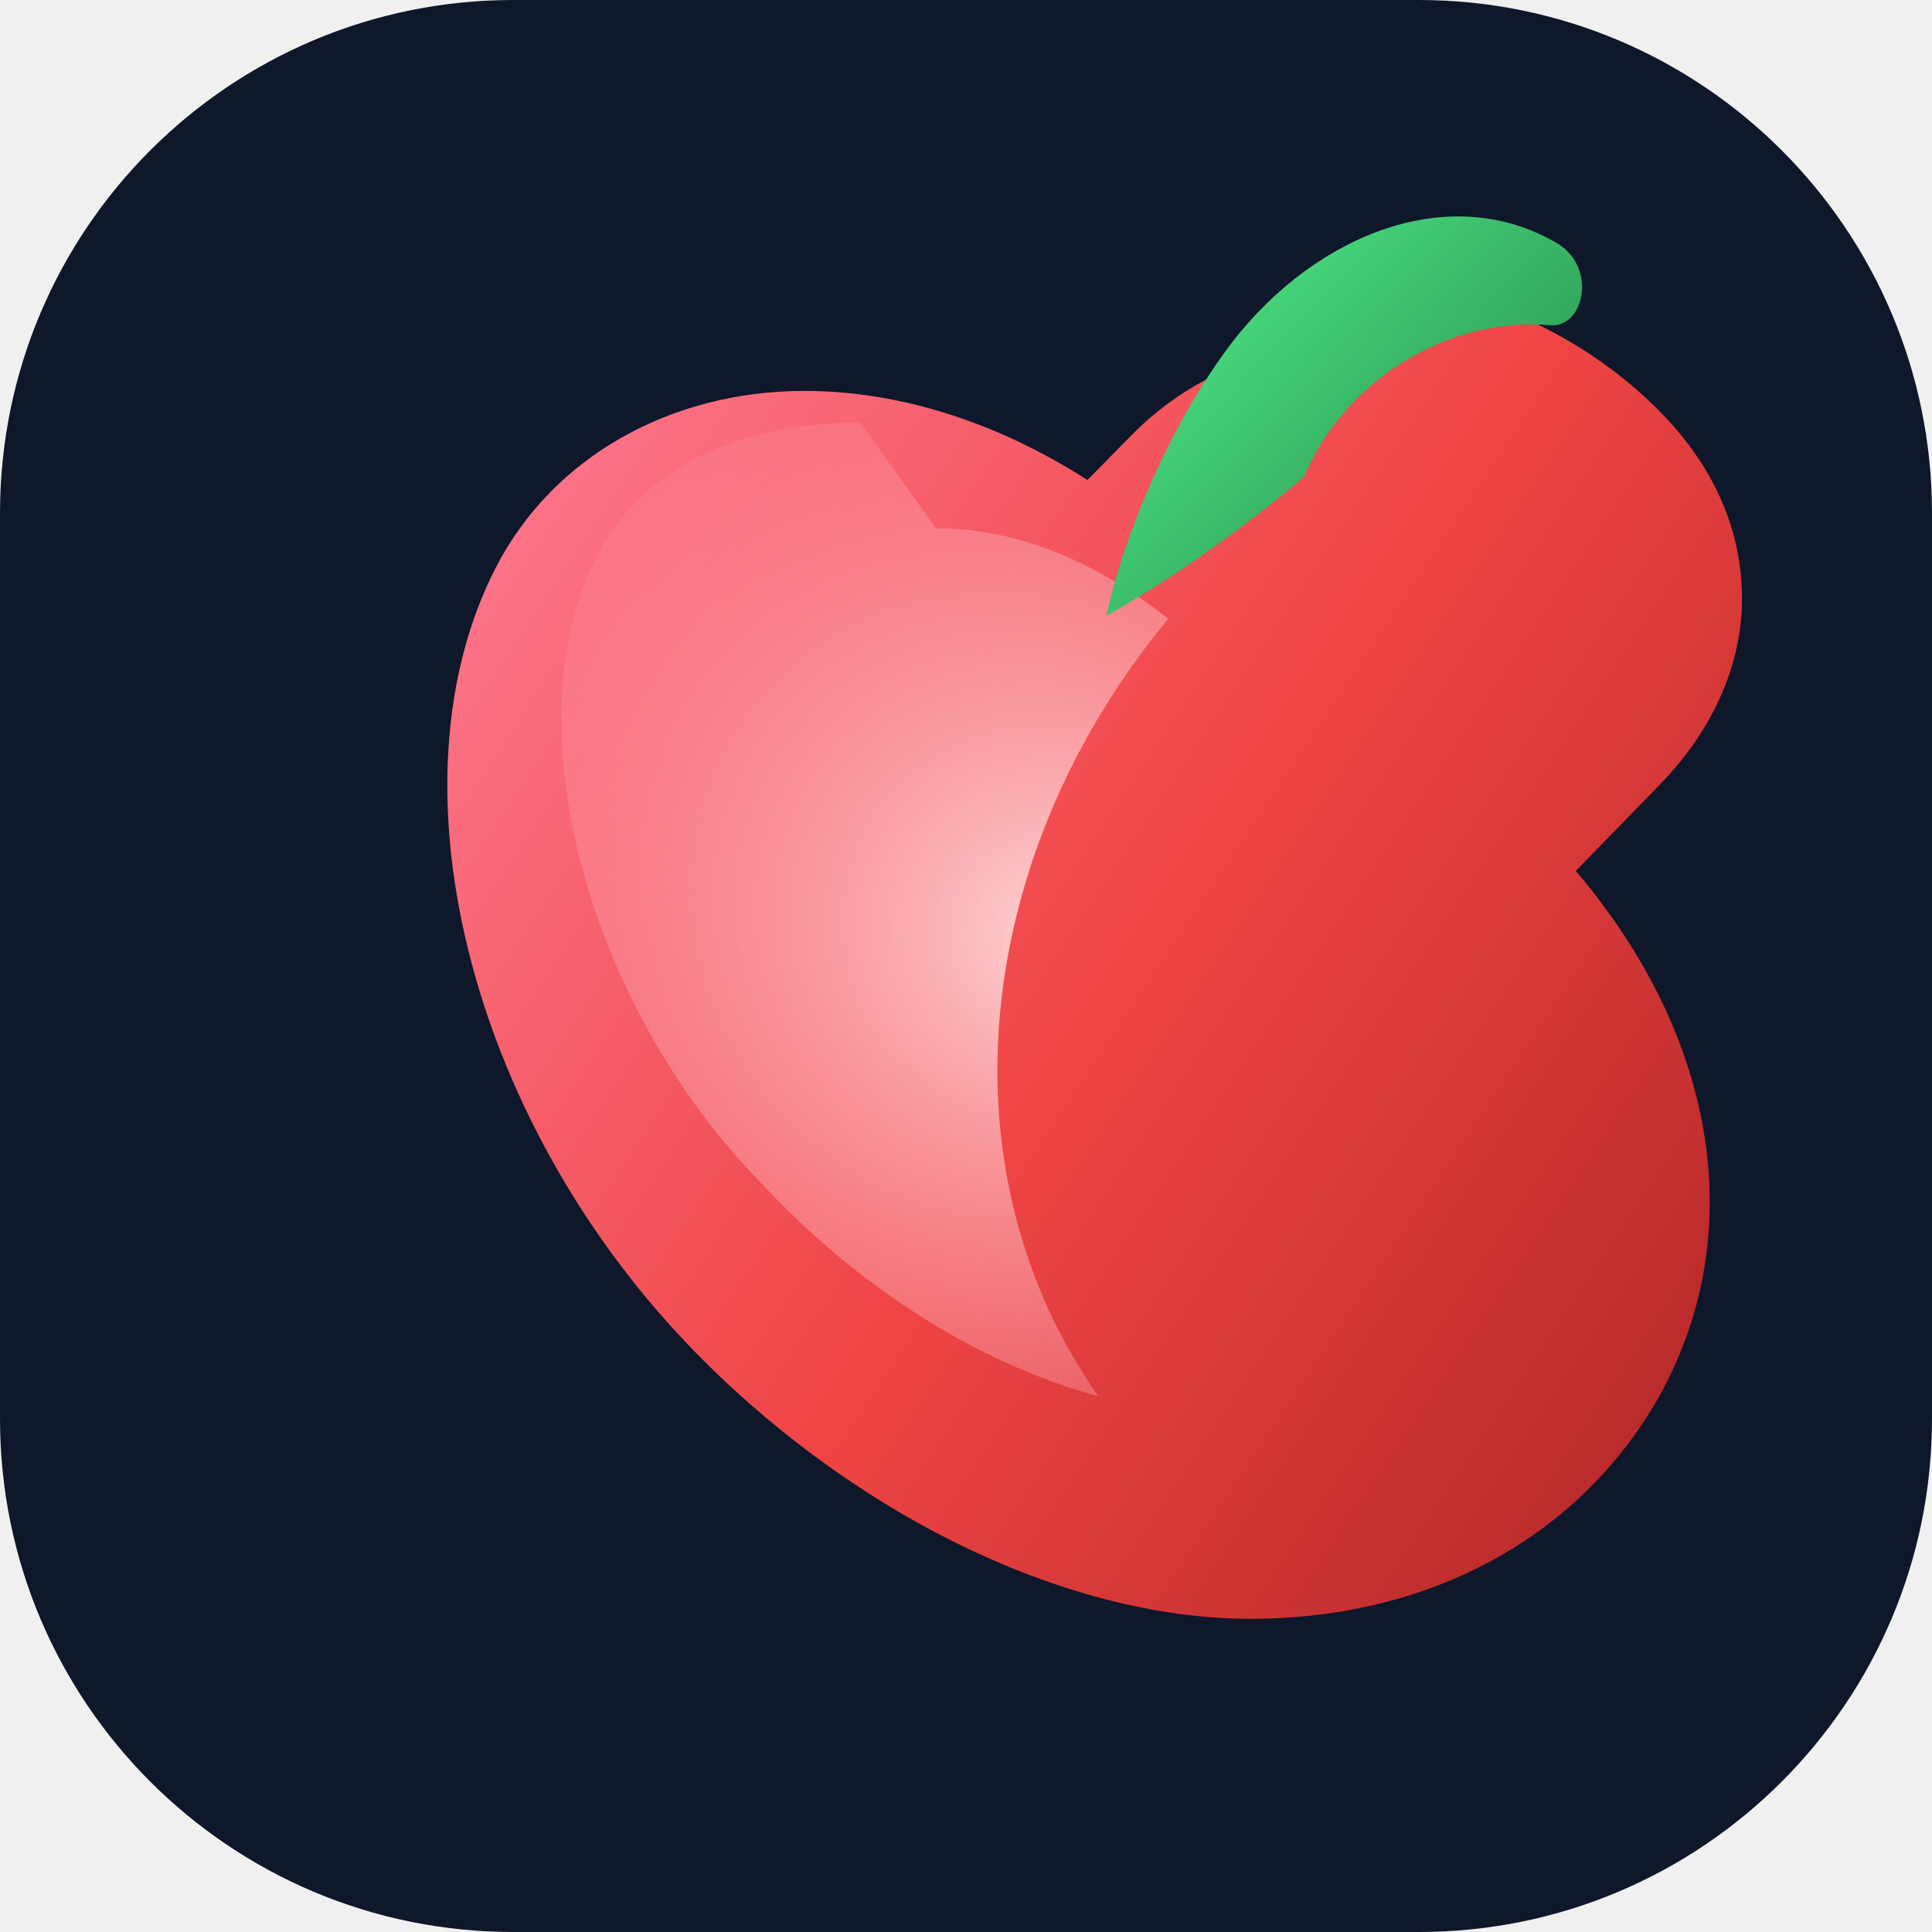
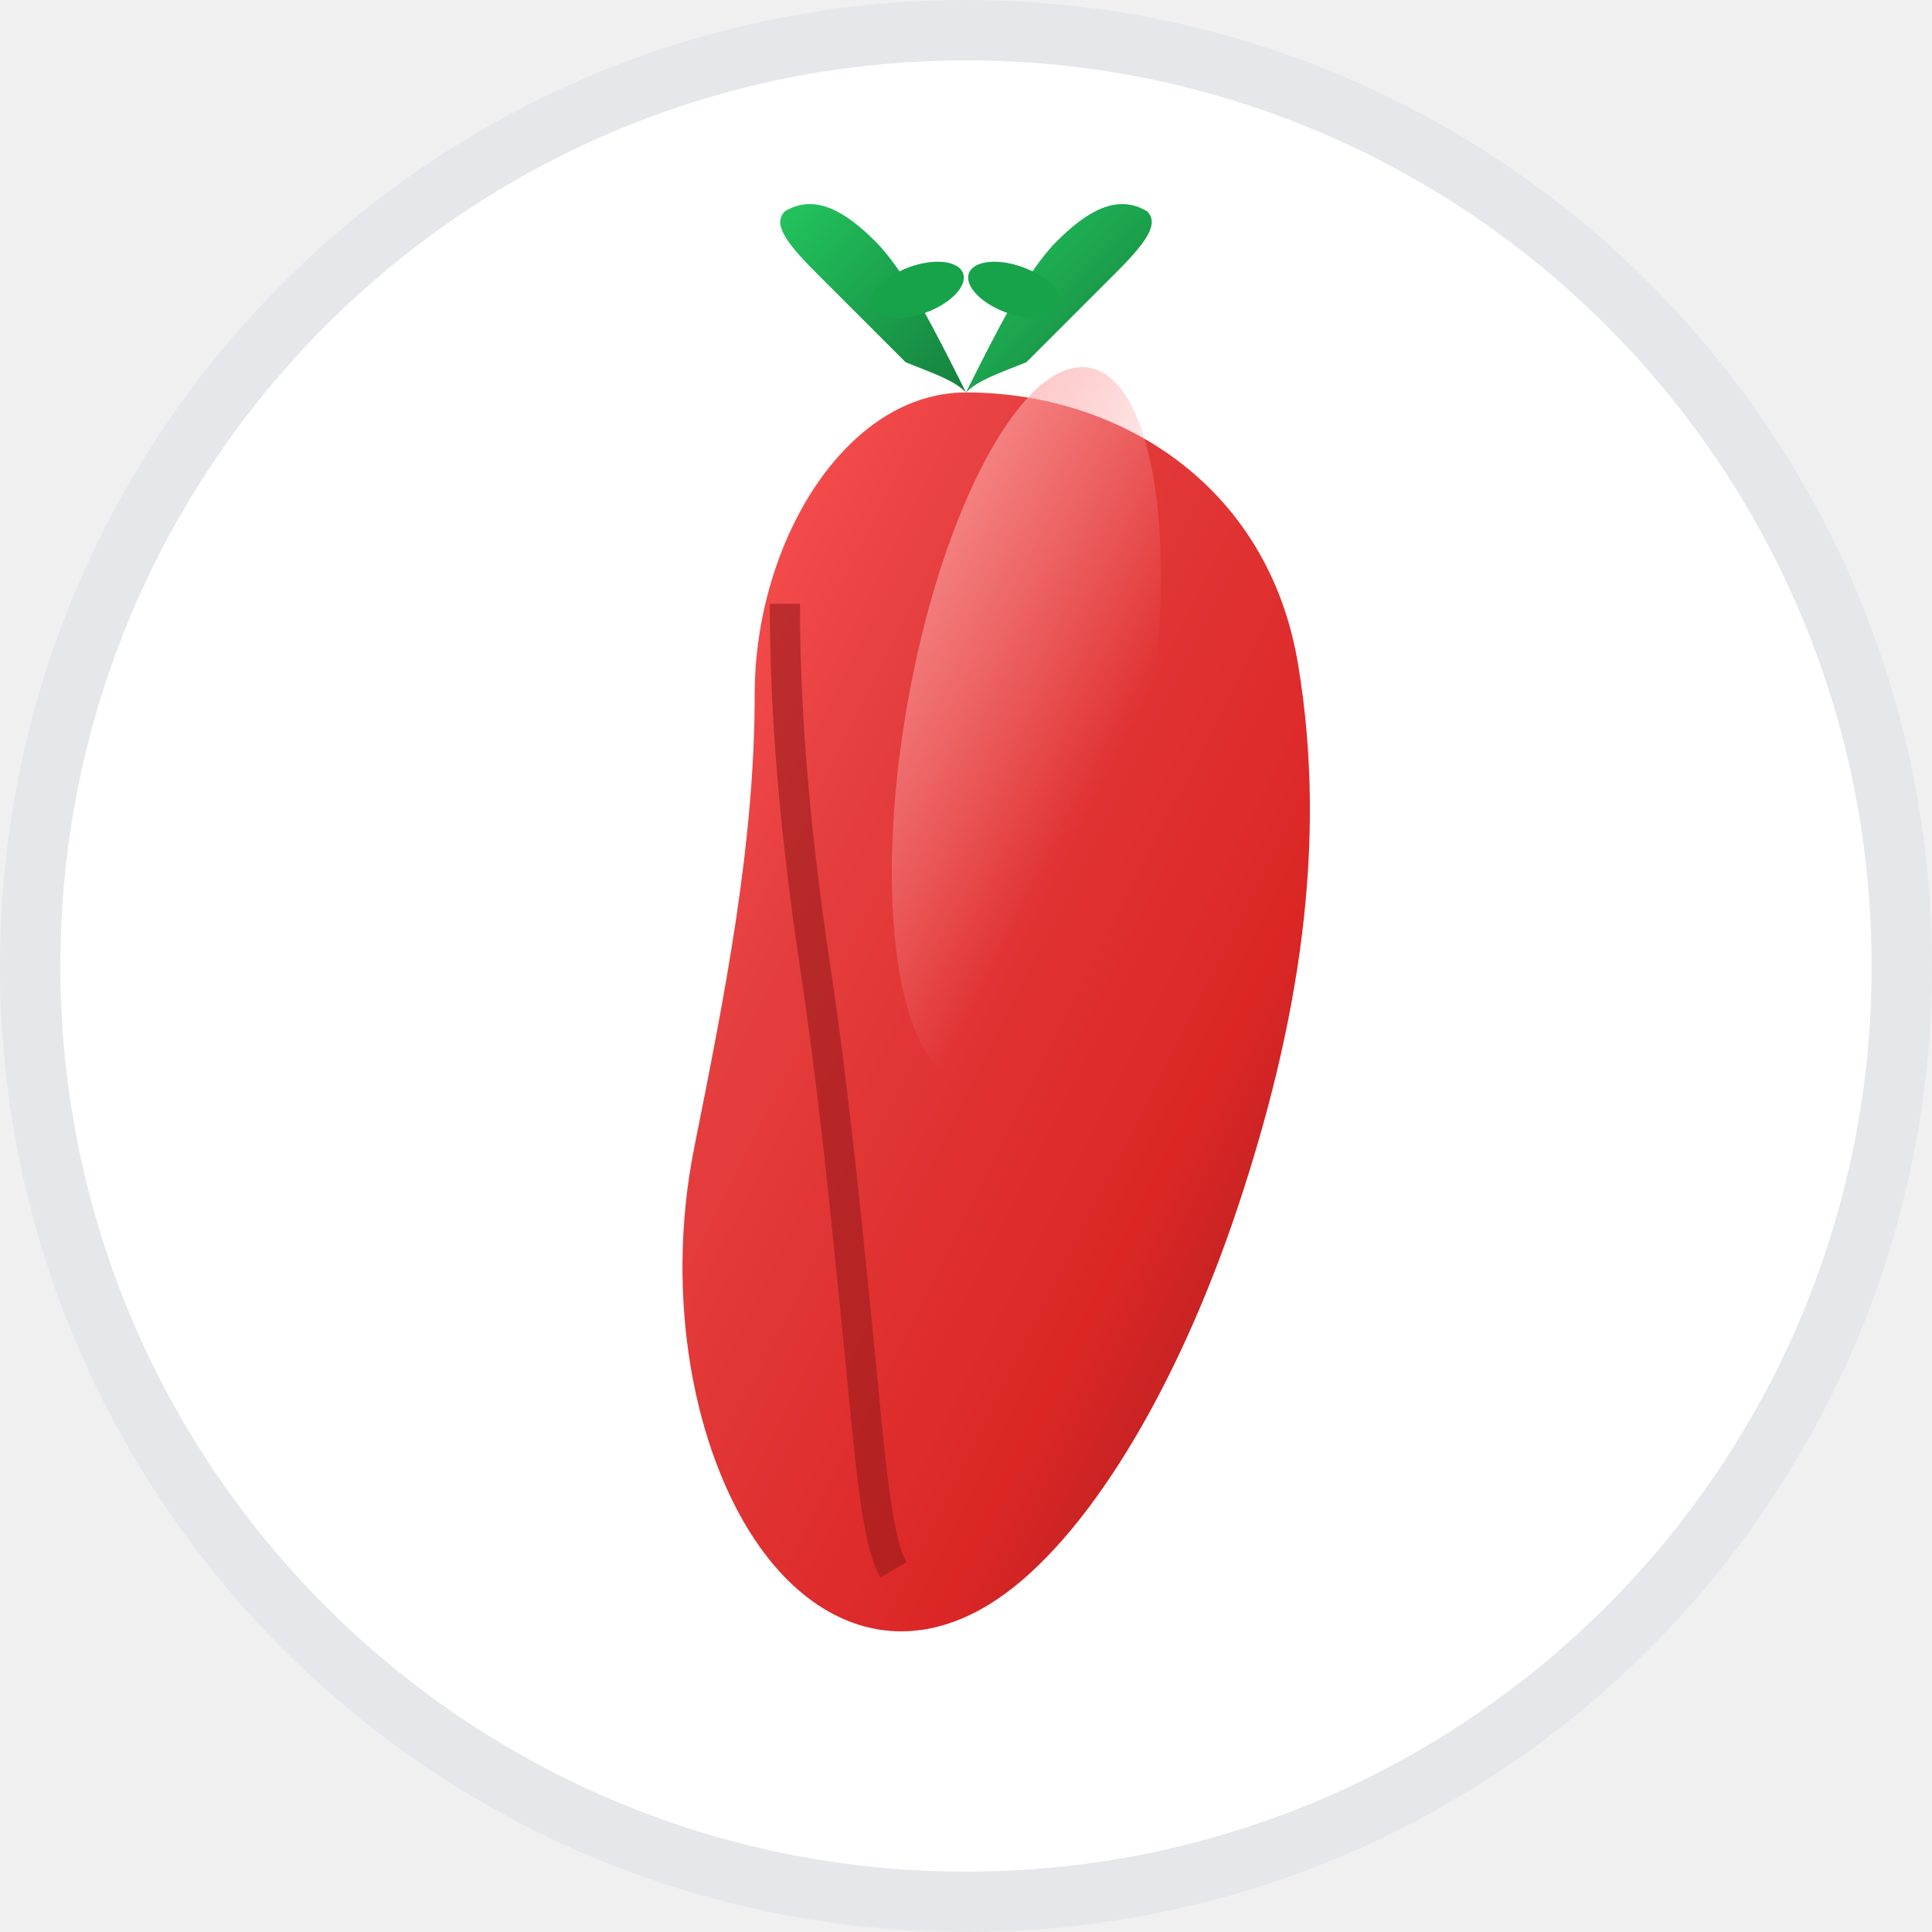
- <svg xmlns="http://www.w3.org/2000/svg" viewBox="0 0 256 256">
+ <svg xmlns="http://www.w3.org/2000/svg" viewBox="0 0 32 32" width="32" height="32">
  <defs>
-     <linearGradient id="pepperGradient" x1="26" y1="74" x2="230" y2="210" gradientUnits="userSpaceOnUse">
-       <stop offset="0%" stop-color="#fb7185" />
-       <stop offset="40%" stop-color="#ef4444" />
-       <stop offset="100%" stop-color="#991b1b" />
+     <linearGradient id="pepperGradient" x1="0%" y1="0%" x2="100%" y2="100%">
+       <stop offset="0%" style="stop-color:#ff5555;stop-opacity:1" />
+       <stop offset="30%" style="stop-color:#e53e3e;stop-opacity:1" />
+       <stop offset="70%" style="stop-color:#dc2626;stop-opacity:1" />
+       <stop offset="100%" style="stop-color:#991b1b;stop-opacity:1" />
    </linearGradient>
-     <linearGradient id="stemGradient" x1="120" y1="26" x2="184" y2="88" gradientUnits="userSpaceOnUse">
-       <stop offset="0%" stop-color="#4ade80" />
-       <stop offset="100%" stop-color="#166534" />
+     <linearGradient id="stemGradient" x1="0%" y1="0%" x2="100%" y2="100%">
+       <stop offset="0%" style="stop-color:#22c55e;stop-opacity:1" />
+       <stop offset="100%" style="stop-color:#15803d;stop-opacity:1" />
    </linearGradient>
-     <radialGradient id="highlight" cx="110" cy="104" r="108" gradientUnits="userSpaceOnUse">
-       <stop offset="0%" stop-color="#fee2e2" stop-opacity="0.9" />
-       <stop offset="100%" stop-color="#fb7185" stop-opacity="0" />
-     </radialGradient>
+     <linearGradient id="highlight" x1="0%" y1="0%" x2="70%" y2="70%">
+       <stop offset="0%" style="stop-color:#fca5a5;stop-opacity:0.8" />
+       <stop offset="100%" style="stop-color:#fca5a5;stop-opacity:0" />
+     </linearGradient>
  </defs>
-   <rect width="256" height="256" rx="68" fill="#0f172a" />
-   <g transform="translate(30 20)">
-     <path d="M147 26c-9.7 0-19.5 4-27 11.6l-5.9 6c-11.9-7.6-24.8-11.8-37.5-11.8-17.8 0-33.4 8.8-40.9 23.4-14.5 28.2-3.8 72.3 25.4 102.9 20.9 21.9 49.5 36.4 74.6 36.4 23.6 0 43.4-10.7 54-29.2 11.9-21.1 8.3-47.3-10.9-69.9l11.1-11.4c7.5-7.7 11.3-16.9 10.9-26-0.4-9.3-4.6-17.5-11.9-24.5-9.4-9-21.3-14.4-33.9-16.2-1.8-.3-3.9-.4-5.9-.4z" fill="url(#pepperGradient)" />
-     <path d="M94 50c10.3 0 20.7 4 30.8 12-21.8 26.3-28.9 60.8-16.7 89.6 2 4.9 4.7 9.4 7.4 13.4-15.8-4.3-31.7-14.3-44.6-28.2-23.5-24-33-61.4-21.9-83 5.7-11.3 18.3-17.8 35-17.8z" fill="url(#highlight)" />
-     <path d="M142.8 43.2c5.2-12.6 18.9-21.3 32.6-20.1 4.5.4 6.4-7.8.7-11-13.9-8-31.5-1.3-42.8 13.2-8.6 11.3-14.7 26.7-16.7 36.3 9-5.1 17.9-11.4 26.2-18.4z" fill="url(#stemGradient)" />
-   </g>
+   <circle cx="16" cy="16" r="15.5" fill="#ffffff" stroke="#e5e7eb" stroke-width="1" />
+   <path d="M16 6.5            C18.5 6.5, 21 8, 21.5 11            C22 14, 21.5 17, 20.5 20            C19.5 23, 18 25.5, 16.5 26.5            C15 27.5, 13.5 27, 12.5 25.5            C11.5 24, 11 21.5, 11.5 19            C12 16.5, 12.5 14, 12.5 11.5            C12.5 9, 14 6.5, 16 6.5 Z" fill="url(#pepperGradient)" />
+   <ellipse cx="17" cy="12" rx="2" ry="6" fill="url(#highlight)" transform="rotate(10 17 12)" />
+   <path d="M16 6.5            C16.5 5.5, 17 4.5, 17.5 4            C18 3.5, 18.5 3.2, 19 3.5            C19.2 3.7, 19 4, 18.5 4.5            C18 5, 17.5 5.5, 17 6            C16.5 6.2, 16.2 6.3, 16 6.5" fill="url(#stemGradient)" />
+   <path d="M16 6.5            C15.5 5.5, 15 4.5, 14.5 4            C14 3.5, 13.5 3.2, 13 3.5            C12.8 3.7, 13 4, 13.5 4.5            C14 5, 14.5 5.5, 15 6            C15.5 6.2, 15.8 6.3, 16 6.5" fill="url(#stemGradient)" />
+   <ellipse cx="15.2" cy="4.8" rx="0.8" ry="0.4" fill="#16a34a" transform="rotate(-20 15.2 4.8)" />
+   <ellipse cx="16.8" cy="4.8" rx="0.8" ry="0.4" fill="#16a34a" transform="rotate(20 16.8 4.8)" />
+   <path d="M13 10            C13 12, 13.2 14, 13.5 16            C13.8 18, 14 20, 14.2 22            C14.4 24, 14.5 25.5, 14.8 26" fill="none" stroke="#991b1b" stroke-width="0.5" opacity="0.6" />
</svg>
